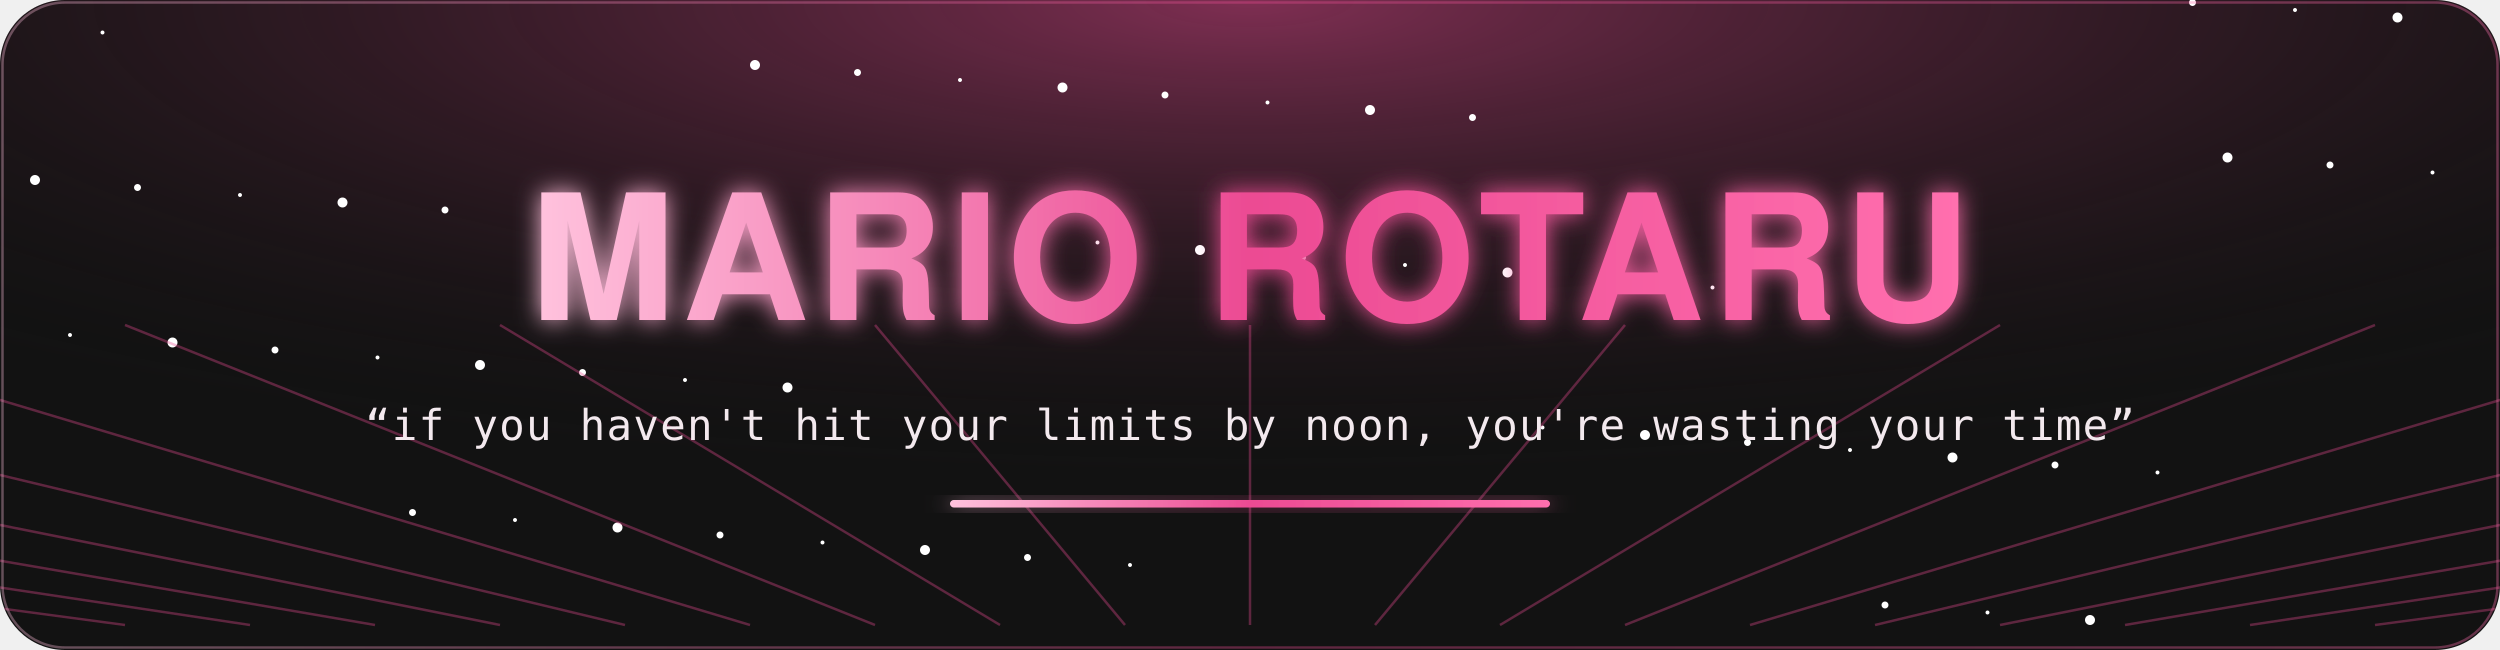
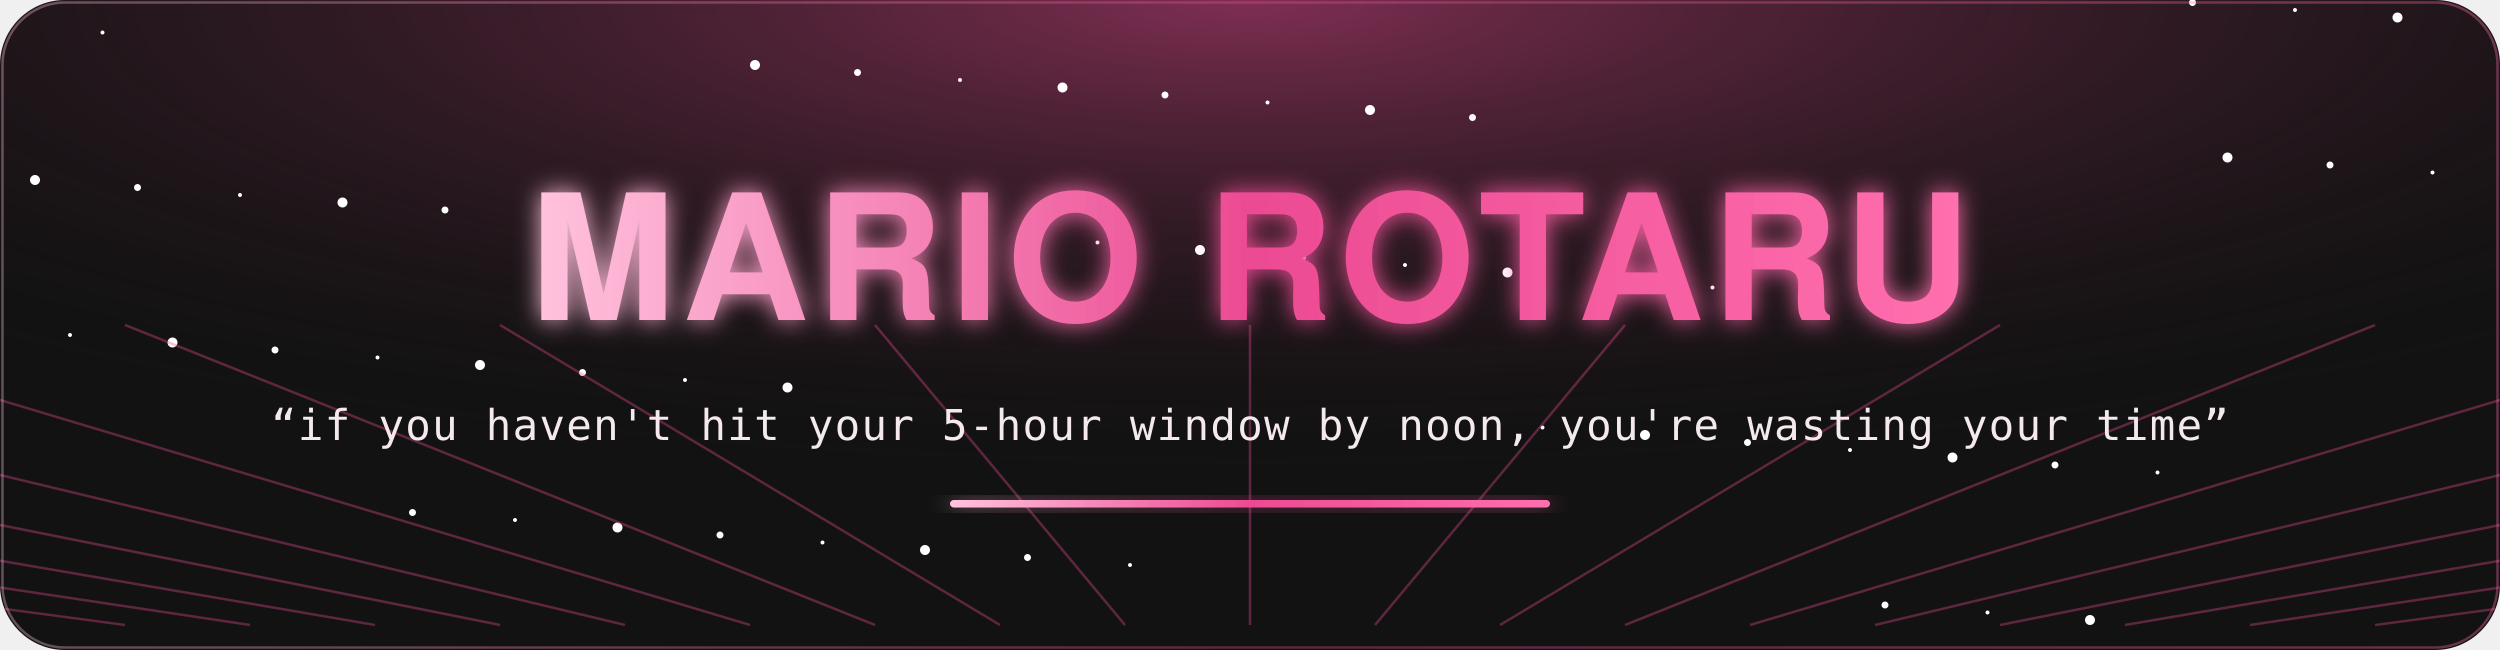
<svg xmlns="http://www.w3.org/2000/svg" width="1000" height="260" viewBox="0 0 1000 260">
  <defs>
    <linearGradient id="n" x1="0" x2="1">
      <stop offset="0" stop-color="#ffc2dd" />
      <stop offset="0.5" stop-color="#ec4b93" />
      <stop offset="1" stop-color="#ff6fae" />
    </linearGradient>
    <filter id="glow" x="-20%" y="-60%" width="140%" height="220%">
      <feGaussianBlur stdDeviation="5" result="b" />
      <feMerge>
        <feMergeNode in="b" />
        <feMergeNode in="SourceGraphic" />
      </feMerge>
    </filter>
    <linearGradient id="sh" x1="1" x2="0" y1="1" y2="0">
      <stop offset="0" stop-color="#fff" />
      <stop offset="1" stop-color="#fff" stop-opacity="0" />
    </linearGradient>
    <radialGradient id="r" cx="50%" cy="0%" r="75%">
      <stop offset="0" stop-color="#ec4b93" stop-opacity="0.5">
        <animate attributeName="stop-opacity" values="0.35;0.6;0.35" dur="6s" repeatCount="indefinite" />
      </stop>
      <stop offset="1" stop-color="#121212" stop-opacity="0" />
    </radialGradient>
    <clipPath id="c">
      <rect width="1000" height="260" rx="26" />
    </clipPath>
  </defs>
  <g clip-path="url(#c)">
    <rect width="1000" height="260" fill="#121212" />
    <rect width="1000" height="260" fill="url(#r)" />
    <circle cx="41" cy="13" r="0.8" fill="#fff">
      <animate attributeName="opacity" values="0.15;1;0.15" dur="2s" begin="0.0s" repeatCount="indefinite" />
    </circle>
    <circle cx="178" cy="84" r="1.4" fill="#fff">
      <animate attributeName="opacity" values="0.15;1;0.15" dur="3s" begin="0.4s" repeatCount="indefinite" />
    </circle>
    <circle cx="315" cy="155" r="2.0" fill="#fff">
      <animate attributeName="opacity" values="0.15;1;0.15" dur="4s" begin="0.8s" repeatCount="indefinite" />
    </circle>
    <circle cx="452" cy="226" r="0.8" fill="#fff">
      <animate attributeName="opacity" values="0.15;1;0.15" dur="5s" begin="1.2s" repeatCount="indefinite" />
    </circle>
    <circle cx="589" cy="47" r="1.4" fill="#fff">
      <animate attributeName="opacity" values="0.15;1;0.15" dur="2s" begin="1.6s" repeatCount="indefinite" />
    </circle>
    <circle cx="726" cy="118" r="2.0" fill="#fff">
      <animate attributeName="opacity" values="0.15;1;0.15" dur="3s" begin="0.0s" repeatCount="indefinite" />
    </circle>
    <circle cx="863" cy="189" r="0.8" fill="#fff">
      <animate attributeName="opacity" values="0.15;1;0.15" dur="4s" begin="0.4s" repeatCount="indefinite" />
    </circle>
    <circle cx="0" cy="10" r="1.4" fill="#fff">
      <animate attributeName="opacity" values="0.15;1;0.15" dur="5s" begin="0.8s" repeatCount="indefinite" />
    </circle>
    <circle cx="137" cy="81" r="2.0" fill="#fff">
      <animate attributeName="opacity" values="0.15;1;0.15" dur="2s" begin="1.2s" repeatCount="indefinite" />
    </circle>
    <circle cx="274" cy="152" r="0.8" fill="#fff">
      <animate attributeName="opacity" values="0.15;1;0.15" dur="3s" begin="1.6s" repeatCount="indefinite" />
    </circle>
    <circle cx="411" cy="223" r="1.4" fill="#fff">
      <animate attributeName="opacity" values="0.15;1;0.15" dur="4s" begin="0.0s" repeatCount="indefinite" />
    </circle>
    <circle cx="548" cy="44" r="2.0" fill="#fff">
      <animate attributeName="opacity" values="0.15;1;0.15" dur="5s" begin="0.4s" repeatCount="indefinite" />
    </circle>
    <circle cx="685" cy="115" r="0.8" fill="#fff">
      <animate attributeName="opacity" values="0.15;1;0.15" dur="2s" begin="0.8s" repeatCount="indefinite" />
    </circle>
    <circle cx="822" cy="186" r="1.4" fill="#fff">
      <animate attributeName="opacity" values="0.15;1;0.15" dur="3s" begin="1.2s" repeatCount="indefinite" />
    </circle>
    <circle cx="959" cy="7" r="2.0" fill="#fff">
      <animate attributeName="opacity" values="0.15;1;0.15" dur="4s" begin="1.6s" repeatCount="indefinite" />
    </circle>
    <circle cx="96" cy="78" r="0.8" fill="#fff">
      <animate attributeName="opacity" values="0.15;1;0.15" dur="5s" begin="0.0s" repeatCount="indefinite" />
    </circle>
    <circle cx="233" cy="149" r="1.4" fill="#fff">
      <animate attributeName="opacity" values="0.15;1;0.15" dur="2s" begin="0.4s" repeatCount="indefinite" />
    </circle>
    <circle cx="370" cy="220" r="2.0" fill="#fff">
      <animate attributeName="opacity" values="0.15;1;0.15" dur="3s" begin="0.8s" repeatCount="indefinite" />
    </circle>
    <circle cx="507" cy="41" r="0.8" fill="#fff">
      <animate attributeName="opacity" values="0.15;1;0.15" dur="4s" begin="1.2s" repeatCount="indefinite" />
    </circle>
    <circle cx="644" cy="112" r="1.4" fill="#fff">
      <animate attributeName="opacity" values="0.15;1;0.15" dur="5s" begin="1.6s" repeatCount="indefinite" />
    </circle>
    <circle cx="781" cy="183" r="2.0" fill="#fff">
      <animate attributeName="opacity" values="0.15;1;0.15" dur="2s" begin="0.0s" repeatCount="indefinite" />
    </circle>
    <circle cx="918" cy="4" r="0.8" fill="#fff">
      <animate attributeName="opacity" values="0.15;1;0.15" dur="3s" begin="0.4s" repeatCount="indefinite" />
    </circle>
    <circle cx="55" cy="75" r="1.4" fill="#fff">
      <animate attributeName="opacity" values="0.15;1;0.15" dur="4s" begin="0.8s" repeatCount="indefinite" />
    </circle>
    <circle cx="192" cy="146" r="2.0" fill="#fff">
      <animate attributeName="opacity" values="0.15;1;0.15" dur="5s" begin="1.2s" repeatCount="indefinite" />
    </circle>
    <circle cx="329" cy="217" r="0.8" fill="#fff">
      <animate attributeName="opacity" values="0.15;1;0.15" dur="2s" begin="1.6s" repeatCount="indefinite" />
    </circle>
    <circle cx="466" cy="38" r="1.4" fill="#fff">
      <animate attributeName="opacity" values="0.15;1;0.15" dur="3s" begin="0.0s" repeatCount="indefinite" />
    </circle>
    <circle cx="603" cy="109" r="2.0" fill="#fff">
      <animate attributeName="opacity" values="0.15;1;0.15" dur="4s" begin="0.4s" repeatCount="indefinite" />
    </circle>
    <circle cx="740" cy="180" r="0.8" fill="#fff">
      <animate attributeName="opacity" values="0.15;1;0.15" dur="5s" begin="0.8s" repeatCount="indefinite" />
    </circle>
    <circle cx="877" cy="1" r="1.4" fill="#fff">
      <animate attributeName="opacity" values="0.15;1;0.15" dur="2s" begin="1.2s" repeatCount="indefinite" />
    </circle>
    <circle cx="14" cy="72" r="2.0" fill="#fff">
      <animate attributeName="opacity" values="0.15;1;0.15" dur="3s" begin="1.6s" repeatCount="indefinite" />
    </circle>
    <circle cx="151" cy="143" r="0.8" fill="#fff">
      <animate attributeName="opacity" values="0.15;1;0.15" dur="4s" begin="0.0s" repeatCount="indefinite" />
    </circle>
    <circle cx="288" cy="214" r="1.4" fill="#fff">
      <animate attributeName="opacity" values="0.15;1;0.15" dur="5s" begin="0.4s" repeatCount="indefinite" />
    </circle>
    <circle cx="425" cy="35" r="2.0" fill="#fff">
      <animate attributeName="opacity" values="0.15;1;0.15" dur="2s" begin="0.8s" repeatCount="indefinite" />
    </circle>
    <circle cx="562" cy="106" r="0.8" fill="#fff">
      <animate attributeName="opacity" values="0.15;1;0.15" dur="3s" begin="1.2s" repeatCount="indefinite" />
    </circle>
    <circle cx="699" cy="177" r="1.4" fill="#fff">
      <animate attributeName="opacity" values="0.15;1;0.15" dur="4s" begin="1.6s" repeatCount="indefinite" />
    </circle>
    <circle cx="836" cy="248" r="2.0" fill="#fff">
      <animate attributeName="opacity" values="0.15;1;0.15" dur="5s" begin="0.0s" repeatCount="indefinite" />
    </circle>
    <circle cx="973" cy="69" r="0.8" fill="#fff">
      <animate attributeName="opacity" values="0.15;1;0.15" dur="2s" begin="0.4s" repeatCount="indefinite" />
    </circle>
    <circle cx="110" cy="140" r="1.4" fill="#fff">
      <animate attributeName="opacity" values="0.15;1;0.15" dur="3s" begin="0.8s" repeatCount="indefinite" />
    </circle>
    <circle cx="247" cy="211" r="2.0" fill="#fff">
      <animate attributeName="opacity" values="0.15;1;0.15" dur="4s" begin="1.2s" repeatCount="indefinite" />
    </circle>
    <circle cx="384" cy="32" r="0.8" fill="#fff">
      <animate attributeName="opacity" values="0.15;1;0.15" dur="5s" begin="1.6s" repeatCount="indefinite" />
    </circle>
    <circle cx="521" cy="103" r="1.4" fill="#fff">
      <animate attributeName="opacity" values="0.15;1;0.15" dur="2s" begin="0.0s" repeatCount="indefinite" />
    </circle>
    <circle cx="658" cy="174" r="2.0" fill="#fff">
      <animate attributeName="opacity" values="0.15;1;0.15" dur="3s" begin="0.4s" repeatCount="indefinite" />
    </circle>
    <circle cx="795" cy="245" r="0.8" fill="#fff">
      <animate attributeName="opacity" values="0.15;1;0.15" dur="4s" begin="0.8s" repeatCount="indefinite" />
    </circle>
    <circle cx="932" cy="66" r="1.4" fill="#fff">
      <animate attributeName="opacity" values="0.15;1;0.15" dur="5s" begin="1.2s" repeatCount="indefinite" />
    </circle>
    <circle cx="69" cy="137" r="2.0" fill="#fff">
      <animate attributeName="opacity" values="0.15;1;0.15" dur="2s" begin="1.6s" repeatCount="indefinite" />
    </circle>
    <circle cx="206" cy="208" r="0.8" fill="#fff">
      <animate attributeName="opacity" values="0.15;1;0.15" dur="3s" begin="0.0s" repeatCount="indefinite" />
    </circle>
    <circle cx="343" cy="29" r="1.4" fill="#fff">
      <animate attributeName="opacity" values="0.15;1;0.15" dur="4s" begin="0.4s" repeatCount="indefinite" />
    </circle>
    <circle cx="480" cy="100" r="2.0" fill="#fff">
      <animate attributeName="opacity" values="0.15;1;0.15" dur="5s" begin="0.8s" repeatCount="indefinite" />
    </circle>
    <circle cx="617" cy="171" r="0.8" fill="#fff">
      <animate attributeName="opacity" values="0.15;1;0.15" dur="2s" begin="1.2s" repeatCount="indefinite" />
    </circle>
    <circle cx="754" cy="242" r="1.4" fill="#fff">
      <animate attributeName="opacity" values="0.15;1;0.15" dur="3s" begin="1.6s" repeatCount="indefinite" />
    </circle>
    <circle cx="891" cy="63" r="2.0" fill="#fff">
      <animate attributeName="opacity" values="0.15;1;0.15" dur="4s" begin="0.0s" repeatCount="indefinite" />
    </circle>
    <circle cx="28" cy="134" r="0.8" fill="#fff">
      <animate attributeName="opacity" values="0.15;1;0.15" dur="5s" begin="0.4s" repeatCount="indefinite" />
    </circle>
    <circle cx="165" cy="205" r="1.4" fill="#fff">
      <animate attributeName="opacity" values="0.15;1;0.15" dur="2s" begin="0.8s" repeatCount="indefinite" />
    </circle>
    <circle cx="302" cy="26" r="2.0" fill="#fff">
      <animate attributeName="opacity" values="0.15;1;0.15" dur="3s" begin="1.2s" repeatCount="indefinite" />
    </circle>
    <circle cx="439" cy="97" r="0.8" fill="#fff">
      <animate attributeName="opacity" values="0.15;1;0.15" dur="4s" begin="1.6s" repeatCount="indefinite" />
    </circle>
    <g opacity="0">
      <line x1="0" y1="0" x2="-90" y2="-30" stroke="url(#sh)" stroke-width="2" stroke-linecap="round" />
      <animateTransform attributeName="transform" type="translate" values="620 20;980 140" dur="1.2s" begin="2s;shoot.end+5s" id="shoot" />
      <animate attributeName="opacity" values="0;1;1;0" dur="1.2s" begin="2s;shoot.end+5s" />
    </g>
    <g transform="translate(0 250)" opacity="0.35">
      <line x1="0" y1="0" x2="-1000" y2="-120" stroke="#ec4b93" stroke-width="1" />
      <line x1="50" y1="0" x2="-850" y2="-120" stroke="#ec4b93" stroke-width="1" />
      <line x1="100" y1="0" x2="-700" y2="-120" stroke="#ec4b93" stroke-width="1" />
      <line x1="150" y1="0" x2="-550" y2="-120" stroke="#ec4b93" stroke-width="1" />
      <line x1="200" y1="0" x2="-400" y2="-120" stroke="#ec4b93" stroke-width="1" />
      <line x1="250" y1="0" x2="-250" y2="-120" stroke="#ec4b93" stroke-width="1" />
      <line x1="300" y1="0" x2="-100" y2="-120" stroke="#ec4b93" stroke-width="1" />
      <line x1="350" y1="0" x2="50" y2="-120" stroke="#ec4b93" stroke-width="1" />
      <line x1="400" y1="0" x2="200" y2="-120" stroke="#ec4b93" stroke-width="1" />
      <line x1="450" y1="0" x2="350" y2="-120" stroke="#ec4b93" stroke-width="1" />
      <line x1="500" y1="0" x2="500" y2="-120" stroke="#ec4b93" stroke-width="1" />
      <line x1="550" y1="0" x2="650" y2="-120" stroke="#ec4b93" stroke-width="1" />
      <line x1="600" y1="0" x2="800" y2="-120" stroke="#ec4b93" stroke-width="1" />
      <line x1="650" y1="0" x2="950" y2="-120" stroke="#ec4b93" stroke-width="1" />
      <line x1="700" y1="0" x2="1100" y2="-120" stroke="#ec4b93" stroke-width="1" />
      <line x1="750" y1="0" x2="1250" y2="-120" stroke="#ec4b93" stroke-width="1" />
      <line x1="800" y1="0" x2="1400" y2="-120" stroke="#ec4b93" stroke-width="1" />
      <line x1="850" y1="0" x2="1550" y2="-120" stroke="#ec4b93" stroke-width="1" />
      <line x1="900" y1="0" x2="1700" y2="-120" stroke="#ec4b93" stroke-width="1" />
      <line x1="950" y1="0" x2="1850" y2="-120" stroke="#ec4b93" stroke-width="1" />
      <line x1="1000" y1="0" x2="2000" y2="-120" stroke="#ec4b93" stroke-width="1" />
    </g>
  </g>
  <text x="500" y="128" text-anchor="middle" font-family="'Segoe UI', -apple-system, Helvetica, Arial, sans-serif" font-size="70" font-weight="900" fill="url(#n)" filter="url(#glow)" letter-spacing="3">MARIO ROTARU<animate attributeName="opacity" values="1;1;0.75;1;1;0.85;1" keyTimes="0;0.6;0.62;0.64;0.9;0.92;1" dur="5s" repeatCount="indefinite" />
  </text>
-   <text x="500" y="176" text-anchor="middle" font-family="ui-monospace, SFMono-Regular, Menlo, Consolas, monospace" font-size="17" fill="#f3e9ee" letter-spacing="0.5">“if you haven't hit your limits by noon, you're wasting your time”</text>
+   <text x="500" y="176" text-anchor="middle" font-family="ui-monospace, SFMono-Regular, Menlo, Consolas, monospace" font-size="17" fill="#f3e9ee" letter-spacing="0.5">“if you haven't hit your 5-hour window by noon, you're wasting your time”</text>
  <rect x="380" y="200" width="240" height="3" rx="1.5" fill="url(#n)" filter="url(#glow)">
    <animate attributeName="width" values="40;240;40" dur="4s" repeatCount="indefinite" />
    <animate attributeName="x" values="480;380;480" dur="4s" repeatCount="indefinite" />
  </rect>
  <rect x="1" y="1" width="998" height="258" rx="25" fill="none" stroke="url(#n)" stroke-opacity="0.35" />
</svg>
